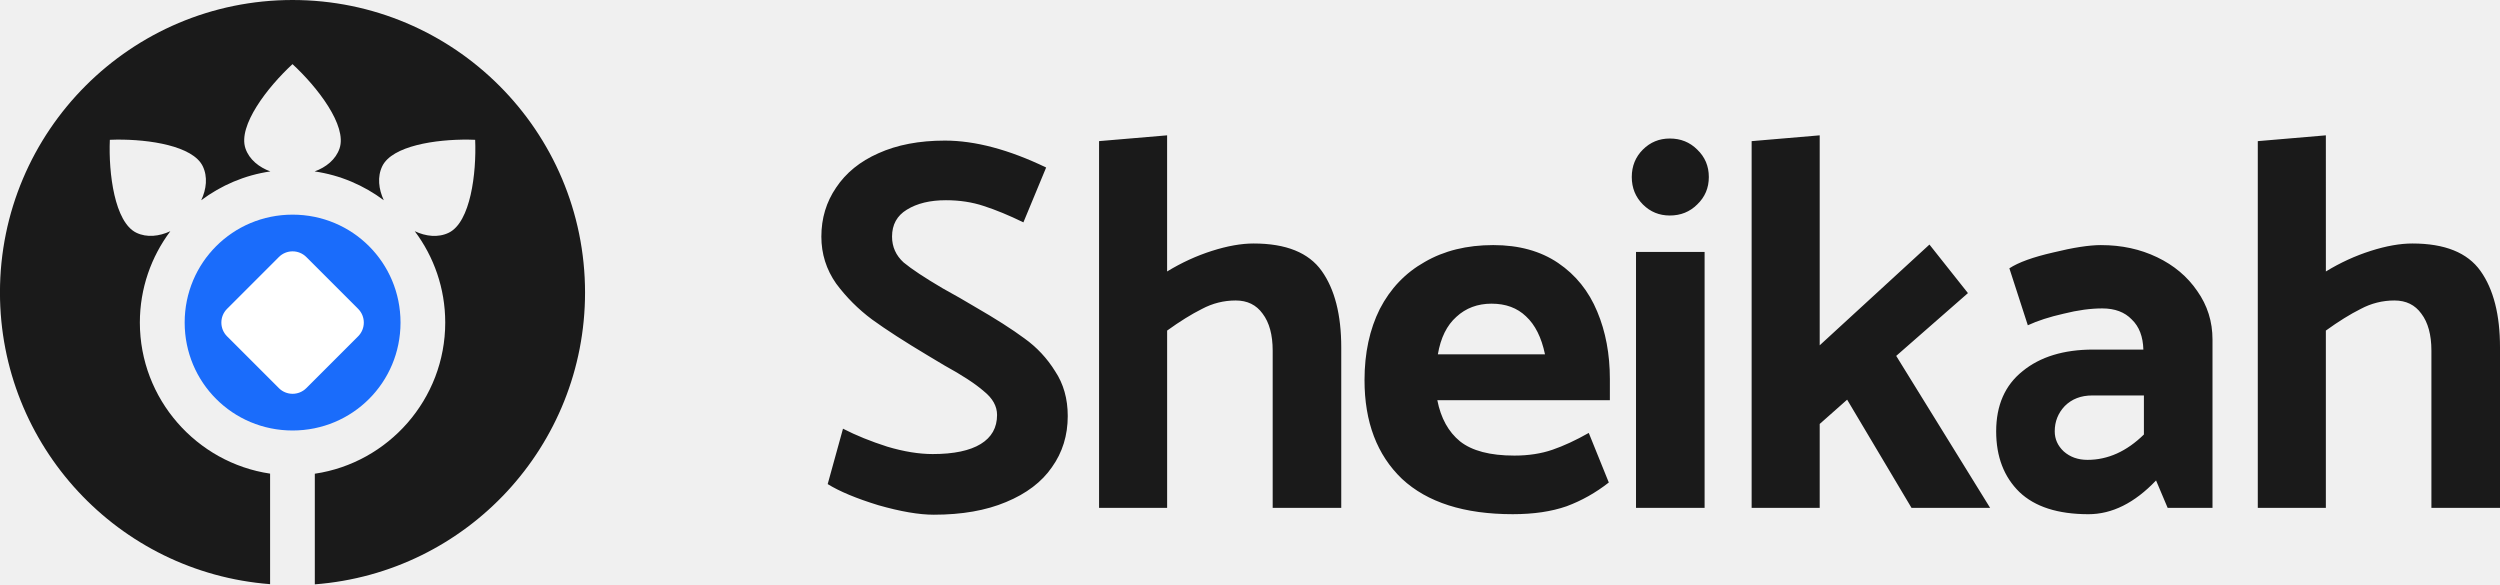
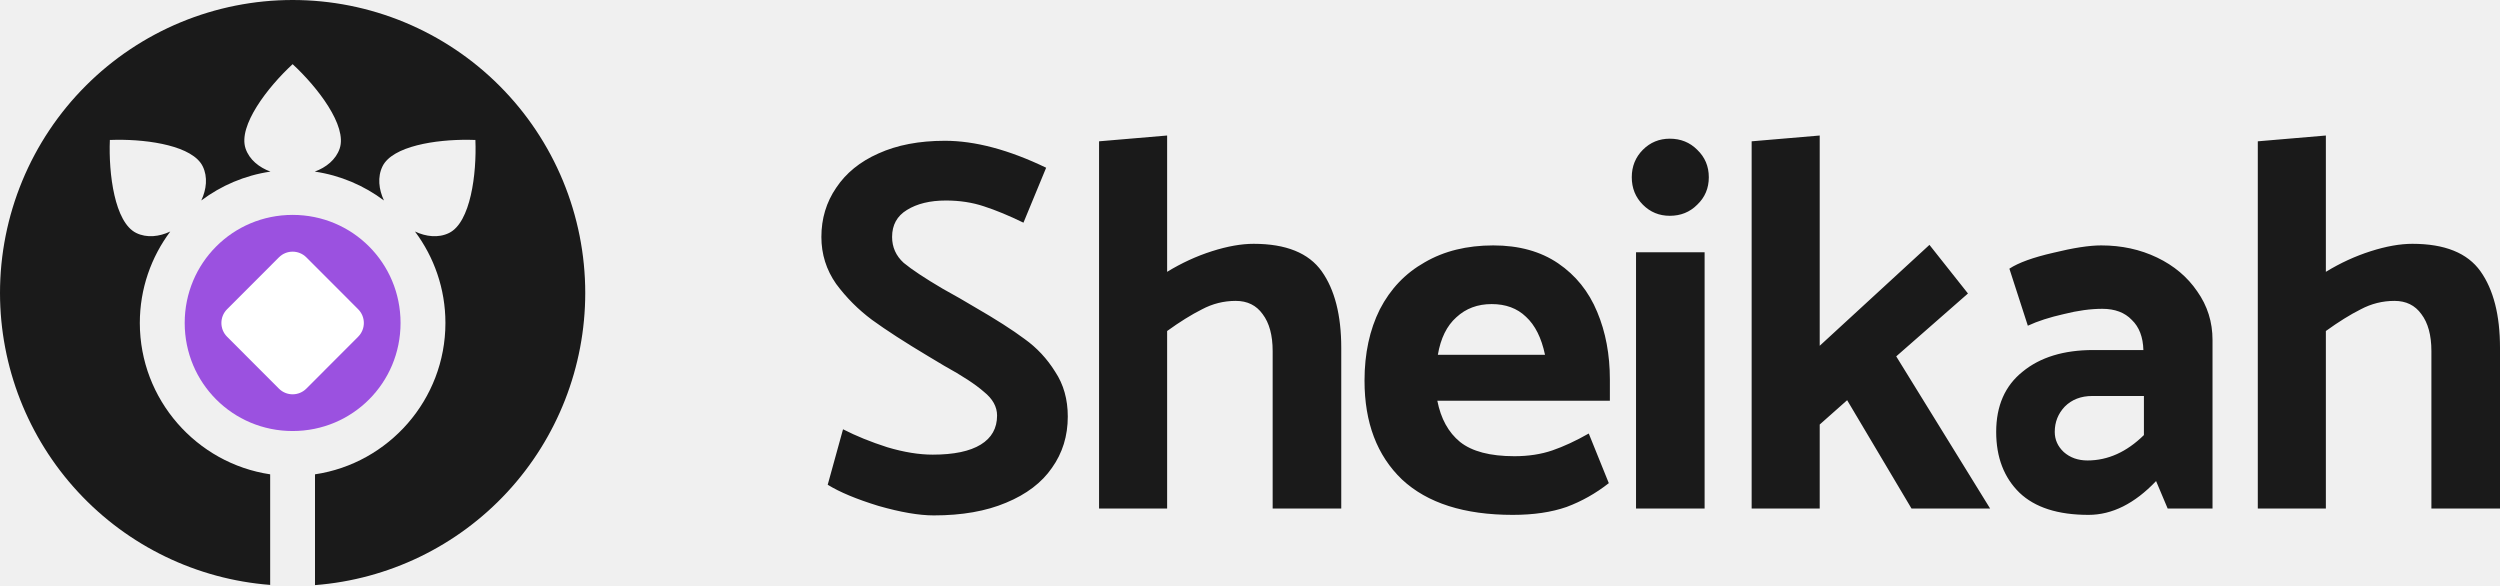
- <svg xmlns="http://www.w3.org/2000/svg" width="34.09mm" height="7.968mm" viewBox="0 0 34.09 7.968" version="1.1" id="svg9684">
-   <defs id="defs9678" />
-   <g id="layer1" transform="translate(-39.15817,-85.12927)">
-     <g id="g4349" transform="matrix(1.267601,0,0,1.267601,32.15534,63.20992)" style="display:inline;stroke-width:0.789">
-       <path style="font-style:normal;font-variant:normal;font-weight:600;font-stretch:normal;font-size:5.676px;line-height:1;font-family:'Titillium Web';-inkscape-font-specification:'Titillium Web Semi-Bold';text-align:end;letter-spacing:-0.176px;word-spacing:0px;text-anchor:end;fill:#1a1a1a;fill-opacity:1;stroke:none;stroke-width:0.603" d="M 60.15,6.975 56.643,7.273 V 26.174 h 3.508 v -9.137 c 0.653,-0.471 1.251,-0.843 1.795,-1.115 0.544,-0.29 1.124,-0.436 1.74,-0.436 0.598,0 1.06,0.226 1.387,0.68 0.344,0.453 0.518,1.089 0.518,1.904 v 8.104 H 69.125 V 17.906 c 0,-1.686 -0.337,-3.001 -1.008,-3.943 -0.671,-0.943 -1.84,-1.414 -3.508,-1.414 -0.635,0 -1.351,0.127 -2.148,0.381 -0.798,0.254 -1.567,0.607 -2.311,1.061 z m 33.633,0 -3.508,0.299 V 26.174 h 3.508 v -4.324 l 1.414,-1.252 3.318,5.576 h 4.051 l -4.84,-7.832 3.697,-3.236 -1.984,-2.502 -5.656,5.193 z m 26.086,0 -3.508,0.299 V 26.174 h 3.508 v -9.137 c 0.653,-0.471 1.251,-0.843 1.795,-1.115 0.544,-0.29 1.124,-0.436 1.74,-0.436 0.598,0 1.06,0.226 1.387,0.68 0.344,0.453 0.518,1.089 0.518,1.904 v 8.104 h 3.535 V 17.906 c 0,-1.686 -0.335,-3.001 -1.006,-3.943 -0.671,-0.943 -1.84,-1.414 -3.508,-1.414 -0.635,0 -1.351,0.127 -2.148,0.381 -0.798,0.254 -1.569,0.607 -2.312,1.061 z M 86.057,7.139 c -0.544,0 -1.006,0.19 -1.387,0.57 -0.381,0.381 -0.572,0.852 -0.572,1.414 0,0.562 0.192,1.033 0.572,1.414 0.381,0.381 0.843,0.57 1.387,0.57 0.562,0 1.033,-0.19 1.414,-0.57 0.399,-0.381 0.598,-0.852 0.598,-1.414 0,-0.562 -0.199,-1.033 -0.598,-1.414 C 87.09,7.328 86.619,7.139 86.057,7.139 Z M 48.695,7.246 c -1.323,0 -2.465,0.219 -3.426,0.654 -0.943,0.417 -1.668,1.004 -2.176,1.766 -0.508,0.743 -0.762,1.587 -0.762,2.529 0,0.888 0.254,1.695 0.762,2.42 0.526,0.707 1.143,1.324 1.85,1.85 0.725,0.526 1.694,1.152 2.908,1.877 l 0.816,0.488 c 0.925,0.508 1.604,0.953 2.039,1.334 0.453,0.363 0.68,0.769 0.68,1.223 0,0.653 -0.28,1.152 -0.842,1.496 -0.562,0.344 -1.387,0.518 -2.475,0.518 -0.707,0 -1.488,-0.127 -2.34,-0.381 -0.852,-0.272 -1.612,-0.581 -2.283,-0.926 l -0.789,2.855 c 0.616,0.381 1.487,0.743 2.611,1.088 1.142,0.326 2.094,0.49 2.855,0.49 1.45,0 2.691,-0.217 3.725,-0.652 1.051,-0.435 1.84,-1.034 2.365,-1.795 0.544,-0.761 0.816,-1.642 0.816,-2.639 0,-0.888 -0.217,-1.658 -0.652,-2.311 -0.417,-0.671 -0.944,-1.234 -1.578,-1.688 -0.635,-0.471 -1.485,-1.014 -2.555,-1.631 l -0.789,-0.463 -0.871,-0.488 c -0.925,-0.544 -1.595,-0.988 -2.012,-1.332 -0.399,-0.363 -0.598,-0.808 -0.598,-1.334 0,-0.616 0.254,-1.079 0.762,-1.387 0.526,-0.326 1.196,-0.488 2.012,-0.488 0.707,0 1.359,0.099 1.957,0.299 0.616,0.199 1.296,0.479 2.039,0.842 L 53.916,8.633 C 51.994,7.708 50.254,7.246 48.695,7.246 Z m 28.264,5.385 c -1.36,0 -2.538,0.291 -3.535,0.871 -0.997,0.562 -1.767,1.368 -2.311,2.42 -0.526,1.051 -0.789,2.274 -0.789,3.67 0,2.157 0.643,3.853 1.93,5.086 1.305,1.215 3.209,1.822 5.711,1.822 1.07,0 1.994,-0.136 2.773,-0.408 0.78,-0.29 1.505,-0.699 2.176,-1.225 L 81.881,22.312 c -0.671,0.381 -1.297,0.67 -1.877,0.869 -0.58,0.199 -1.232,0.299 -1.957,0.299 -1.251,0 -2.184,-0.245 -2.801,-0.734 C 74.648,22.257 74.257,21.55 74.076,20.625 h 8.893 v -1.088 c 0,-1.287 -0.217,-2.447 -0.652,-3.48 -0.435,-1.051 -1.105,-1.886 -2.012,-2.502 -0.906,-0.616 -2.022,-0.924 -3.346,-0.924 z m 31.332,0 c -0.616,0 -1.441,0.127 -2.475,0.381 -1.033,0.236 -1.786,0.508 -2.258,0.816 l 0.951,2.936 c 0.508,-0.236 1.124,-0.434 1.85,-0.598 0.725,-0.181 1.386,-0.271 1.984,-0.271 0.653,0 1.161,0.19 1.523,0.57 0.381,0.363 0.58,0.88 0.598,1.551 h -2.582 c -1.523,0 -2.738,0.372 -3.645,1.115 -0.906,0.725 -1.359,1.758 -1.359,3.1 0,1.305 0.4,2.347 1.197,3.127 0.798,0.761 1.983,1.143 3.561,1.143 1.215,0 2.377,-0.58 3.482,-1.74 l 0.598,1.414 h 2.311 v -8.676 c 0,-0.925 -0.261,-1.759 -0.787,-2.502 -0.508,-0.743 -1.198,-1.323 -2.068,-1.74 -0.87,-0.417 -1.829,-0.625 -2.881,-0.625 z m -23.975,0.354 v 13.189 h 3.535 V 12.984 Z m -7.439,2.666 c 0.725,0 1.314,0.217 1.768,0.652 0.471,0.435 0.799,1.087 0.98,1.957 h -5.521 c 0.145,-0.852 0.464,-1.495 0.953,-1.93 0.489,-0.453 1.095,-0.68 1.82,-0.68 z m 30.951,4.73 h 2.664 v 2.012 c -0.888,0.87 -1.857,1.307 -2.908,1.307 -0.489,0 -0.898,-0.145 -1.225,-0.436 -0.308,-0.29 -0.463,-0.634 -0.463,-1.033 0,-0.508 0.173,-0.942 0.518,-1.305 0.363,-0.363 0.834,-0.545 1.414,-0.545 z" transform="matrix(0.2087277,0,0,0.2087277,5.524473,17.29199)" id="text819" />
-       <g id="g3837" style="stroke-width:0.789">
-         <path style="fill:#1a1a1a;fill-opacity:1;stroke:none;stroke-width:0.51;stroke-linecap:round;stroke-linejoin:round;stroke-miterlimit:4;stroke-dasharray:none;stroke-opacity:1" d="m 8.672,17.292 a 3.148,3.148 0 0 0 -3.148,3.148 3.148,3.148 0 0 0 2.906,3.136 V 22.387 C 7.64,22.27 7.029,21.585 7.029,20.762 c -2e-7,-0.368 0.122,-0.708 0.328,-0.983 -0.118,0.055 -0.252,0.072 -0.367,0.016 C 6.758,19.681 6.691,19.159 6.706,18.796 c 0.023,-9.32e-4 0.046,-0.002 0.07,-0.002 0.357,-0.004 0.823,0.068 0.929,0.285 0.056,0.114 0.04,0.249 -0.016,0.367 0.214,-0.16 0.468,-0.27 0.744,-0.31 -0.121,-0.044 -0.227,-0.127 -0.268,-0.247 -0.084,-0.245 0.239,-0.661 0.506,-0.907 0.267,0.246 0.59,0.662 0.506,0.907 -0.041,0.12 -0.146,0.203 -0.268,0.247 0.276,0.04 0.53,0.15 0.744,0.31 -0.055,-0.118 -0.072,-0.252 -0.016,-0.367 0.107,-0.218 0.572,-0.289 0.929,-0.285 0.024,2.57e-4 0.047,9e-4 0.07,0.002 0.015,0.363 -0.051,0.885 -0.283,0.999 -0.114,0.056 -0.249,0.04 -0.367,-0.016 0.206,0.274 0.328,0.615 0.328,0.983 0,0.823 -0.611,1.509 -1.403,1.626 v 1.19 a 3.148,3.148 0 0 0 2.907,-3.138 3.148,3.148 0 0 0 -3.148,-3.148 z" id="path3830" />
-         <path style="fill:#1a6cfb;fill-opacity:1;stroke:none;stroke-width:0.51;stroke-linecap:round;stroke-linejoin:round;stroke-miterlimit:4;stroke-dasharray:none;stroke-opacity:1" d="m 8.672,19.601 c -0.644,0 -1.161,0.517 -1.161,1.161 2e-7,0.644 0.517,1.161 1.161,1.161 0.644,0 1.161,-0.517 1.161,-1.161 0,-0.644 -0.517,-1.161 -1.161,-1.161 z" id="path3828" />
-         <rect style="opacity:1;fill:#ffffff;fill-opacity:1;stroke:none;stroke-width:0.209;stroke-linecap:round;stroke-linejoin:miter;stroke-miterlimit:4;stroke-dasharray:0.209, 0.209;stroke-dashoffset:0;stroke-opacity:1;paint-order:markers fill stroke" id="rect3832" width="1.206" height="1.206" x="20.21" y="7.946" transform="rotate(45)" ry="0.209" rx="0.209" />
-       </g>
-     </g>
+ <svg xmlns="http://www.w3.org/2000/svg" width="141" height="33" viewBox="0 0 141 33" fill="none">
+   <g clip-path="url(#clip0)">
+     <path d="M65.826 7.643L61.987 7.97V28.682H65.826V18.669C66.54 18.153 67.195 17.745 67.79 17.447C68.385 17.13 69.02 16.97 69.694 16.97C70.349 16.97 70.855 17.218 71.212 17.715C71.589 18.212 71.778 18.908 71.778 19.802V28.682H75.647V19.622C75.647 17.774 75.278 16.334 74.544 15.301C73.81 14.268 72.53 13.751 70.705 13.751C70.011 13.751 69.227 13.89 68.354 14.168C67.481 14.447 66.639 14.834 65.826 15.331V7.643ZM102.632 7.643L98.793 7.97V28.682H102.632V23.943L104.179 22.571L107.81 28.682H112.243L106.947 20.099L110.993 16.553L108.821 13.811L102.632 19.502V7.643ZM131.179 7.643L127.34 7.97V28.682H131.179V18.669C131.893 18.153 132.548 17.745 133.143 17.447C133.738 17.13 134.373 16.97 135.047 16.97C135.702 16.97 136.208 17.218 136.565 17.715C136.942 18.212 137.131 18.908 137.131 19.802V28.682H141V19.622C141 17.774 140.633 16.334 139.899 15.301C139.165 14.268 137.886 13.751 136.06 13.751C135.366 13.751 134.582 13.89 133.709 14.168C132.836 14.447 131.992 14.834 131.179 15.331V7.643ZM94.176 7.822C93.581 7.822 93.075 8.03 92.658 8.447C92.242 8.865 92.032 9.381 92.032 9.997C92.032 10.613 92.242 11.129 92.658 11.546C93.075 11.964 93.581 12.171 94.176 12.171C94.791 12.171 95.307 11.964 95.723 11.546C96.16 11.129 96.377 10.613 96.377 9.997C96.377 9.381 96.16 8.865 95.723 8.447C95.307 8.03 94.791 7.822 94.176 7.822ZM53.29 7.94C51.841 7.94 50.592 8.18 49.541 8.657C48.509 9.114 47.715 9.758 47.16 10.592C46.604 11.406 46.326 12.331 46.326 13.364C46.326 14.337 46.604 15.221 47.16 16.015C47.735 16.79 48.41 17.466 49.184 18.042C49.977 18.618 51.037 19.305 52.366 20.099L53.26 20.634C54.272 21.191 55.015 21.679 55.491 22.096C55.987 22.493 56.235 22.939 56.235 23.436C56.235 24.151 55.929 24.698 55.314 25.075C54.699 25.453 53.796 25.642 52.606 25.642C51.832 25.642 50.977 25.503 50.045 25.225C49.113 24.927 48.281 24.588 47.547 24.211L46.683 27.34C47.358 27.757 48.311 28.154 49.541 28.532C50.791 28.89 51.832 29.069 52.666 29.069C54.253 29.069 55.611 28.831 56.742 28.354C57.892 27.878 58.755 27.222 59.33 26.387C59.925 25.553 60.223 24.588 60.223 23.496C60.223 22.522 59.986 21.679 59.51 20.964C59.053 20.229 58.477 19.611 57.782 19.115C57.088 18.598 56.157 18.003 54.987 17.328L54.123 16.82L53.17 16.285C52.158 15.689 51.425 15.203 50.968 14.825C50.532 14.428 50.314 13.94 50.314 13.364C50.314 12.688 50.593 12.182 51.148 11.844C51.723 11.486 52.457 11.309 53.349 11.309C54.123 11.309 54.837 11.418 55.491 11.636C56.166 11.855 56.909 12.162 57.723 12.559L59.003 9.46C56.9 8.447 54.996 7.94 53.29 7.94ZM84.22 13.841C82.732 13.841 81.442 14.16 80.351 14.796C79.26 15.411 78.418 16.295 77.823 17.447C77.247 18.6 76.959 19.939 76.959 21.469C76.959 23.833 77.662 25.691 79.071 27.042C80.499 28.373 82.583 29.039 85.321 29.039C86.491 29.039 87.503 28.89 88.356 28.592C89.209 28.274 90.003 27.826 90.737 27.25L89.606 24.45C88.872 24.868 88.187 25.184 87.552 25.403C86.917 25.621 86.204 25.73 85.41 25.73C84.042 25.73 83.02 25.462 82.346 24.925C81.691 24.389 81.263 23.614 81.065 22.601H90.797V21.409C90.797 19.998 90.559 18.727 90.083 17.595C89.607 16.443 88.873 15.529 87.881 14.853C86.889 14.178 85.668 13.841 84.22 13.841V13.841ZM118.508 13.841C117.834 13.841 116.931 13.98 115.8 14.258C114.669 14.517 113.845 14.815 113.329 15.153L114.37 18.37C114.926 18.111 115.601 17.894 116.394 17.715C117.188 17.516 117.911 17.417 118.566 17.417C119.28 17.417 119.836 17.625 120.233 18.042C120.65 18.44 120.867 19.007 120.887 19.742H118.061C116.395 19.742 115.065 20.149 114.073 20.964C113.081 21.759 112.585 22.89 112.585 24.36C112.585 25.791 113.023 26.933 113.896 27.787C114.769 28.622 116.066 29.039 117.792 29.039C119.121 29.039 120.393 28.404 121.603 27.132L122.257 28.682H124.786V19.174C124.786 18.161 124.5 17.247 123.924 16.433C123.369 15.618 122.613 14.983 121.661 14.526C120.709 14.069 119.659 13.841 118.508 13.841V13.841ZM92.272 14.228V28.682H96.14V14.228H92.272ZM84.13 17.15C84.924 17.15 85.569 17.388 86.064 17.865C86.58 18.341 86.939 19.056 87.138 20.009H81.095C81.254 19.076 81.603 18.371 82.138 17.895C82.674 17.398 83.337 17.15 84.13 17.15V17.15ZM118.002 22.334H120.917V24.538C119.945 25.492 118.885 25.97 117.734 25.97C117.199 25.97 116.751 25.811 116.394 25.493C116.057 25.175 115.888 24.798 115.888 24.36C115.888 23.804 116.077 23.328 116.454 22.931C116.851 22.534 117.367 22.334 118.002 22.334Z" fill="#1A1A1A" />
+     <path d="M16.504 3.00412e-05C14.337 3.66599e-05 12.191 0.428 10.188 1.258C8.186 2.089 6.366 3.306 4.834 4.841C3.301 6.375 2.086 8.197 1.256 10.202C0.427 12.207 -1.08783e-05 14.356 2.07916e-10 16.526C0.004 20.688 1.575 24.694 4.4 27.746C7.224 30.798 11.095 32.67 15.238 32.989V26.752C11.09 26.135 7.886 22.536 7.886 18.216C7.886 16.285 8.526 14.498 9.604 13.057C8.986 13.348 8.282 13.434 7.682 13.139C6.465 12.542 6.118 9.8 6.196 7.894C6.315 7.889 6.437 7.886 6.562 7.885C8.433 7.862 10.875 8.24 11.434 9.382C11.729 9.983 11.643 10.688 11.352 11.307C12.475 10.465 13.807 9.89 15.255 9.678C14.618 9.445 14.065 9.009 13.851 8.38C13.412 7.096 15.103 4.911 16.504 3.619C17.905 4.911 19.596 7.096 19.157 8.38C18.942 9.009 18.39 9.445 17.753 9.678C19.2 9.89 20.533 10.465 21.655 11.307C21.365 10.688 21.279 9.983 21.573 9.382C22.133 8.24 24.575 7.863 26.446 7.885C26.571 7.886 26.693 7.889 26.812 7.894C26.89 9.8 26.543 12.542 25.326 13.14C24.726 13.434 24.022 13.348 23.404 13.057C24.482 14.498 25.122 16.285 25.122 18.216C25.122 22.537 21.916 26.137 17.766 26.752V33C21.912 32.681 25.785 30.808 28.611 27.754C31.436 24.7 33.007 20.69 33.008 16.526C33.008 14.356 32.581 12.207 31.752 10.202C30.922 8.197 29.707 6.375 28.174 4.841C26.642 3.306 24.822 2.089 22.82 1.258C20.817 0.427 18.671 6.68765e-06 16.504 0L16.504 3.00412e-05Z" fill="#1A1A1A" />
+     <path d="M16.504 12.12C13.127 12.12 10.417 14.834 10.417 18.215C10.417 21.596 13.127 24.31 16.504 24.31C19.881 24.31 22.591 21.596 22.591 18.215C22.591 14.834 19.881 12.12 16.504 12.12Z" fill="#9B51E0" />
+     <path d="M20.2 17.441L17.278 14.515C16.85 14.087 16.157 14.087 15.73 14.515L12.807 17.441C12.38 17.869 12.38 18.563 12.807 18.991L15.73 21.918C16.157 22.346 16.85 22.346 17.278 21.918L20.2 18.991C20.628 18.563 20.628 17.869 20.2 17.441Z" fill="white" />
  </g>
+   <defs>
+     <clipPath id="clip0">
+       <rect width="141" height="33" fill="white" />
+     </clipPath>
+   </defs>
</svg>
